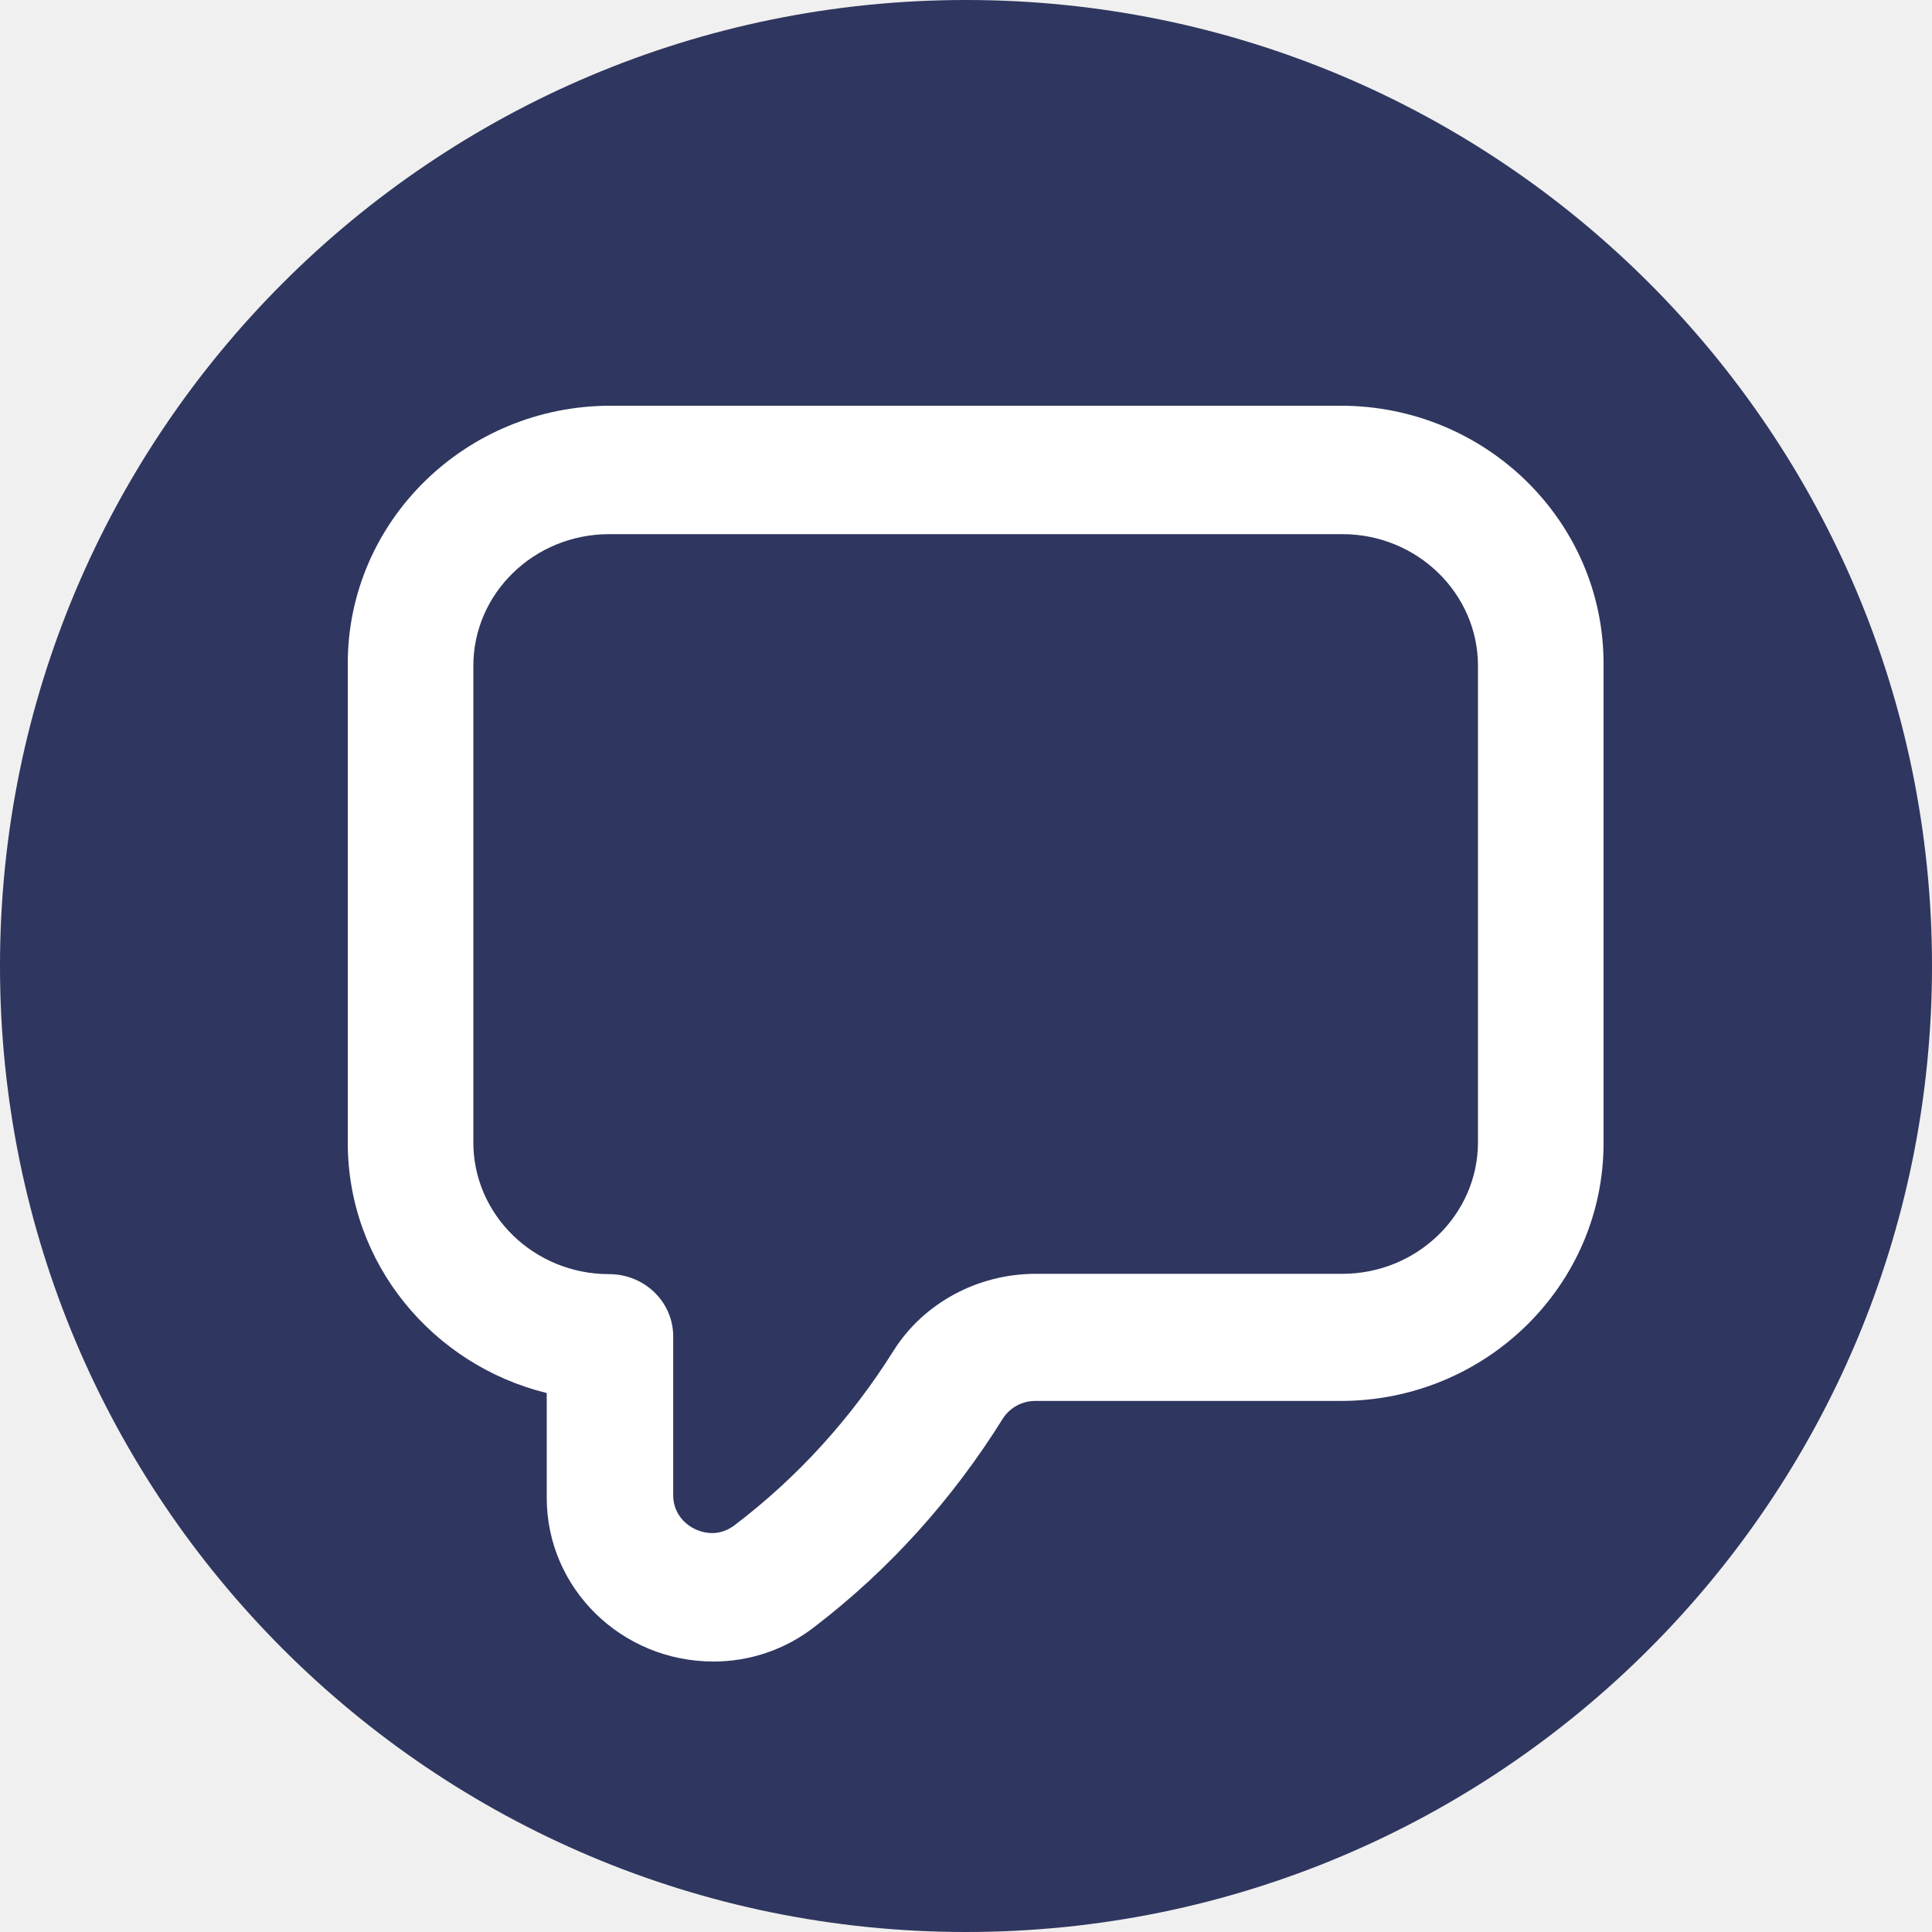
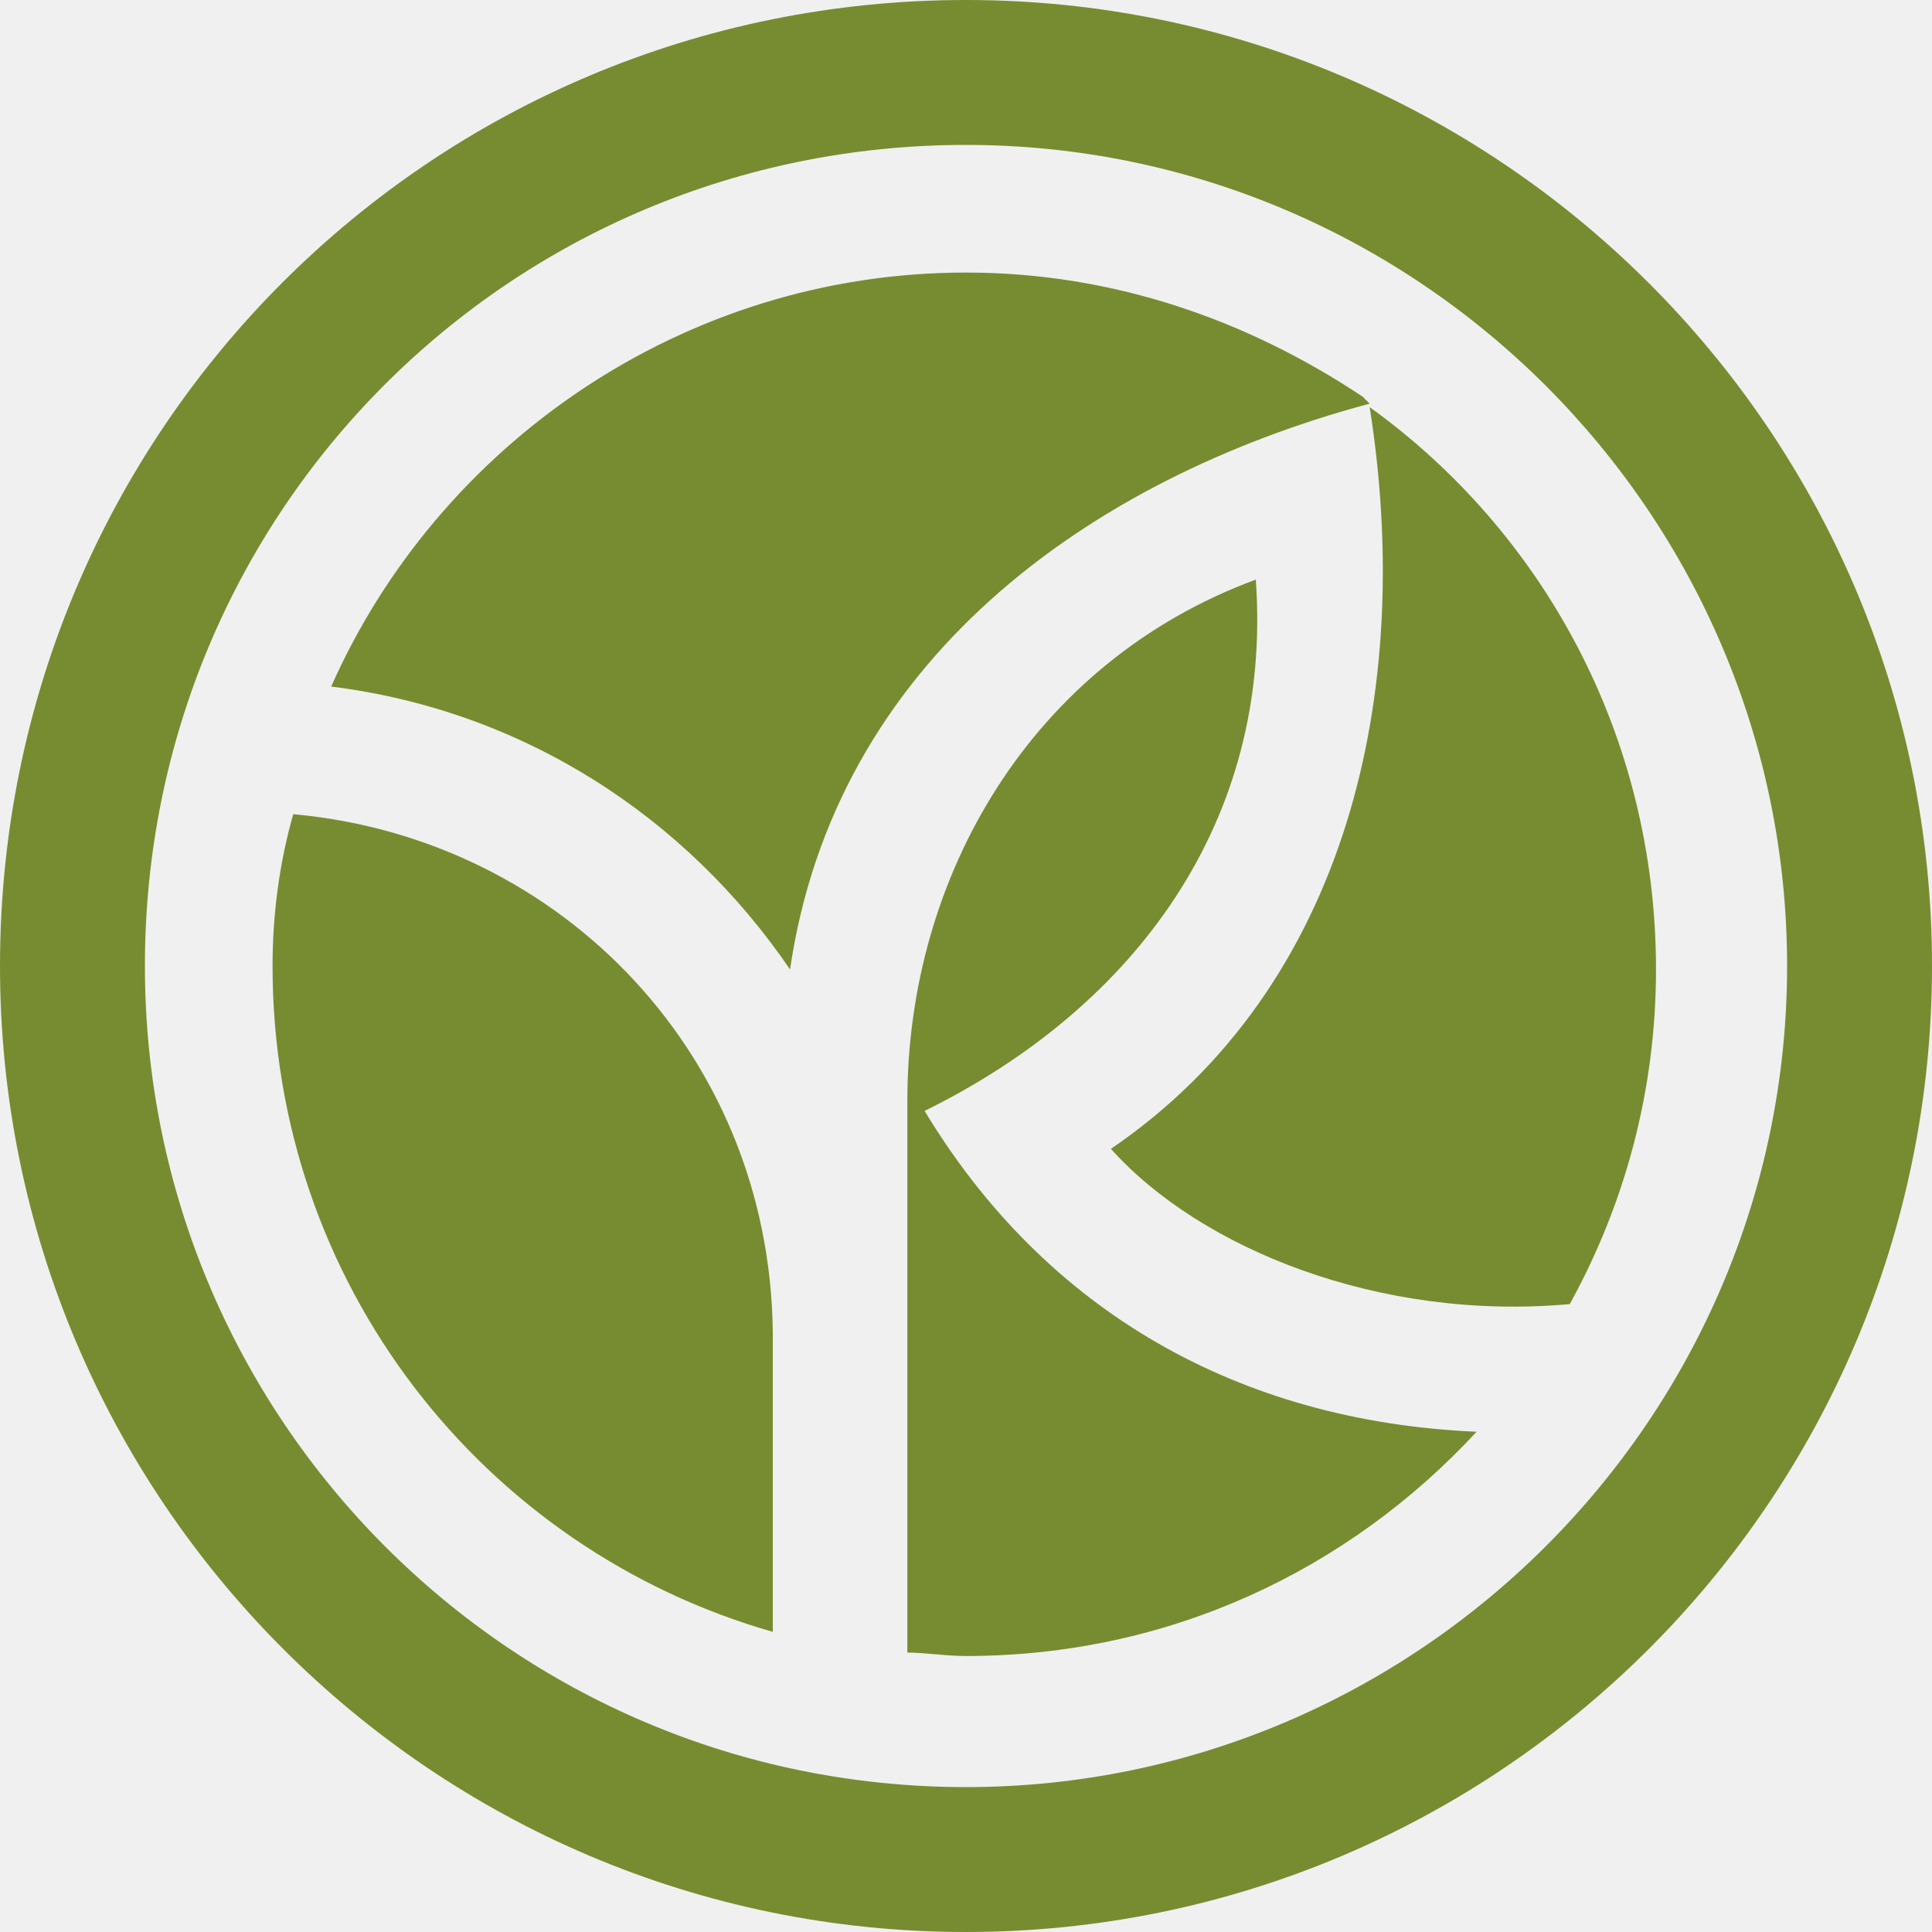
- <svg xmlns="http://www.w3.org/2000/svg" viewBox="0 0 100 100">
-   <rect fill="#2f365f" width="100" height="100" rx="50" />
-   <path fill="#ffffff" d="M36.929 86c-4.764 0-8.63-3.793-8.63-8.467v-5.43C22.395 70.655 18 65.398 18 59.15V34.346C18 26.981 24.096 21 31.603 21h37.794C76.904 21 83 26.98 83 34.346v24.82c0 7.366-6.096 13.346-13.603 13.346h-15.8a2 2 0 00-1.67.881c-2.614 4.203-5.902 7.854-9.769 10.813A8.473 8.473 0 0136.928 86zm-5.403-58.352c-3.868 0-7.026 3.05-7.026 6.819V59.13c0 3.754 3.142 6.819 7.026 6.819 1.836 0 3.319 1.439 3.319 3.222v8.226c0 1.205 1.048 1.955 2.014 1.955.42 0 .806-.14 1.16-.406 3.255-2.471 6.027-5.521 8.235-9.04 1.547-2.455 4.35-3.973 7.348-3.973h15.872c3.868 0 7.026-3.05 7.026-6.818V34.467c0-3.754-3.142-6.82-7.026-6.82H31.525z" />
+ <svg xmlns="http://www.w3.org/2000/svg" version="1.1" id="Layer_1" x="0px" y="0px" viewBox="0 0 56 56" style="enable-background:new 0 0 56 56;" xml:space="preserve">
+   <style type="text/css">
+   .st0{fill:#778C30;}
+  </style>
+   <g>
+     <path class="st0" d="M26.8,32.2c6.1-3,10.1-8.4,9.6-15.4c-6.5,2.4-10.1,8.6-10.1,15.1l0,16c0.5,0,1.1,0.1,1.7,0.1   c5.9,0,11.1-2.5,14.8-6.5C35.9,41.2,30.3,38,26.8,32.2 M28,7.9c-8.2,0-15.3,5-18.4,12c5.6,0.7,10.3,3.8,13.3,8.2   c1.3-8.9,8.6-14.2,16.8-16.4c-0.1-0.1-0.1-0.1-0.2-0.2C36.2,9.3,32.3,7.9,28,7.9 M8.5,23.6L8.5,23.6C8.1,25,7.9,26.5,7.9,28   c0,9.2,6.1,16.9,14.5,19.3V39C22.5,30.7,16.3,24.3,8.5,23.6 M28,0C12.5,0,0,12.5,0,28c0,15.4,12.5,28,28,28c15.4,0,28-12.5,28-28   C56,12.5,43.4,0,28,0 M28,51.8C14.8,51.8,4.2,41.1,4.2,28C4.2,14.8,14.8,4.2,28,4.2c13.1,0,23.8,10.7,23.8,23.8   C51.8,41.1,41.1,51.8,28,51.8 M39.7,11.8c1.3,8.2-0.6,16.8-7.5,21.5c2.6,2.9,7.8,5,13.3,4.5c1.6-2.9,2.5-6.2,2.5-9.7   C48,21.3,44.7,15.4,39.7,11.8 M39.7,11.7C39.7,11.7,39.7,11.7,39.7,11.7C39.7,11.7,39.7,11.7,39.7,11.7L39.7,11.7z">
+   </path>
+   </g>
</svg>
